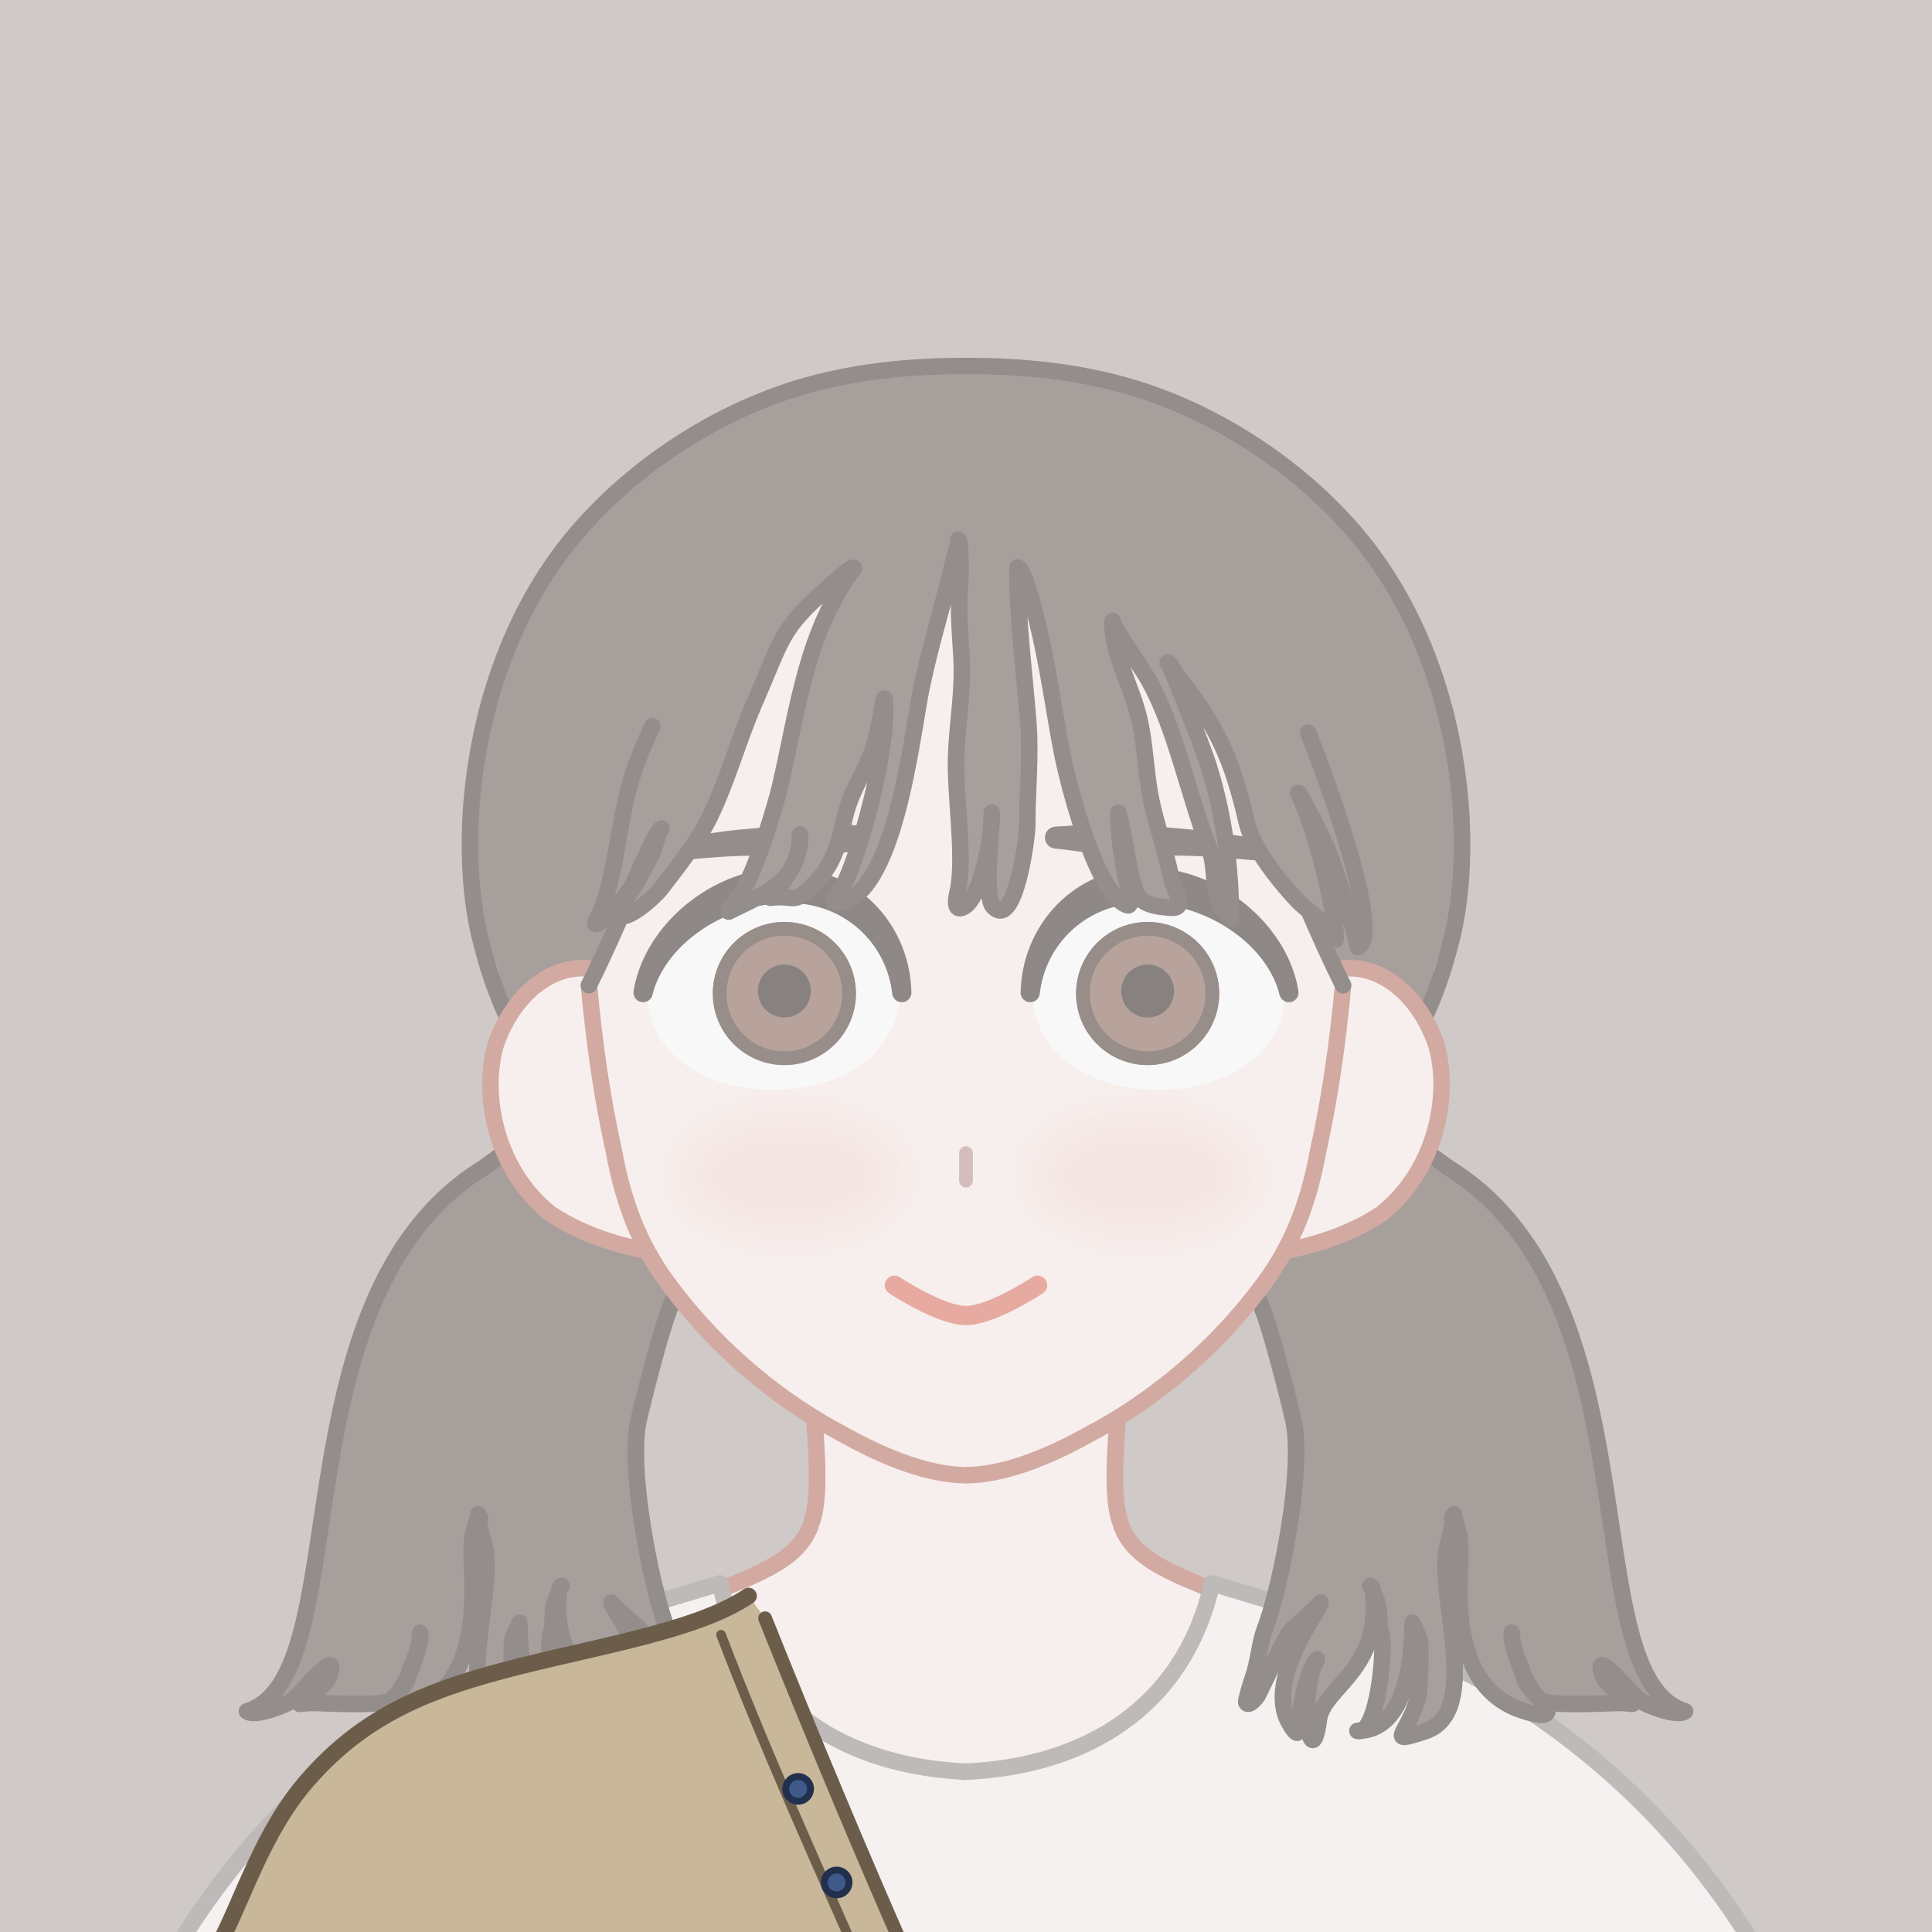
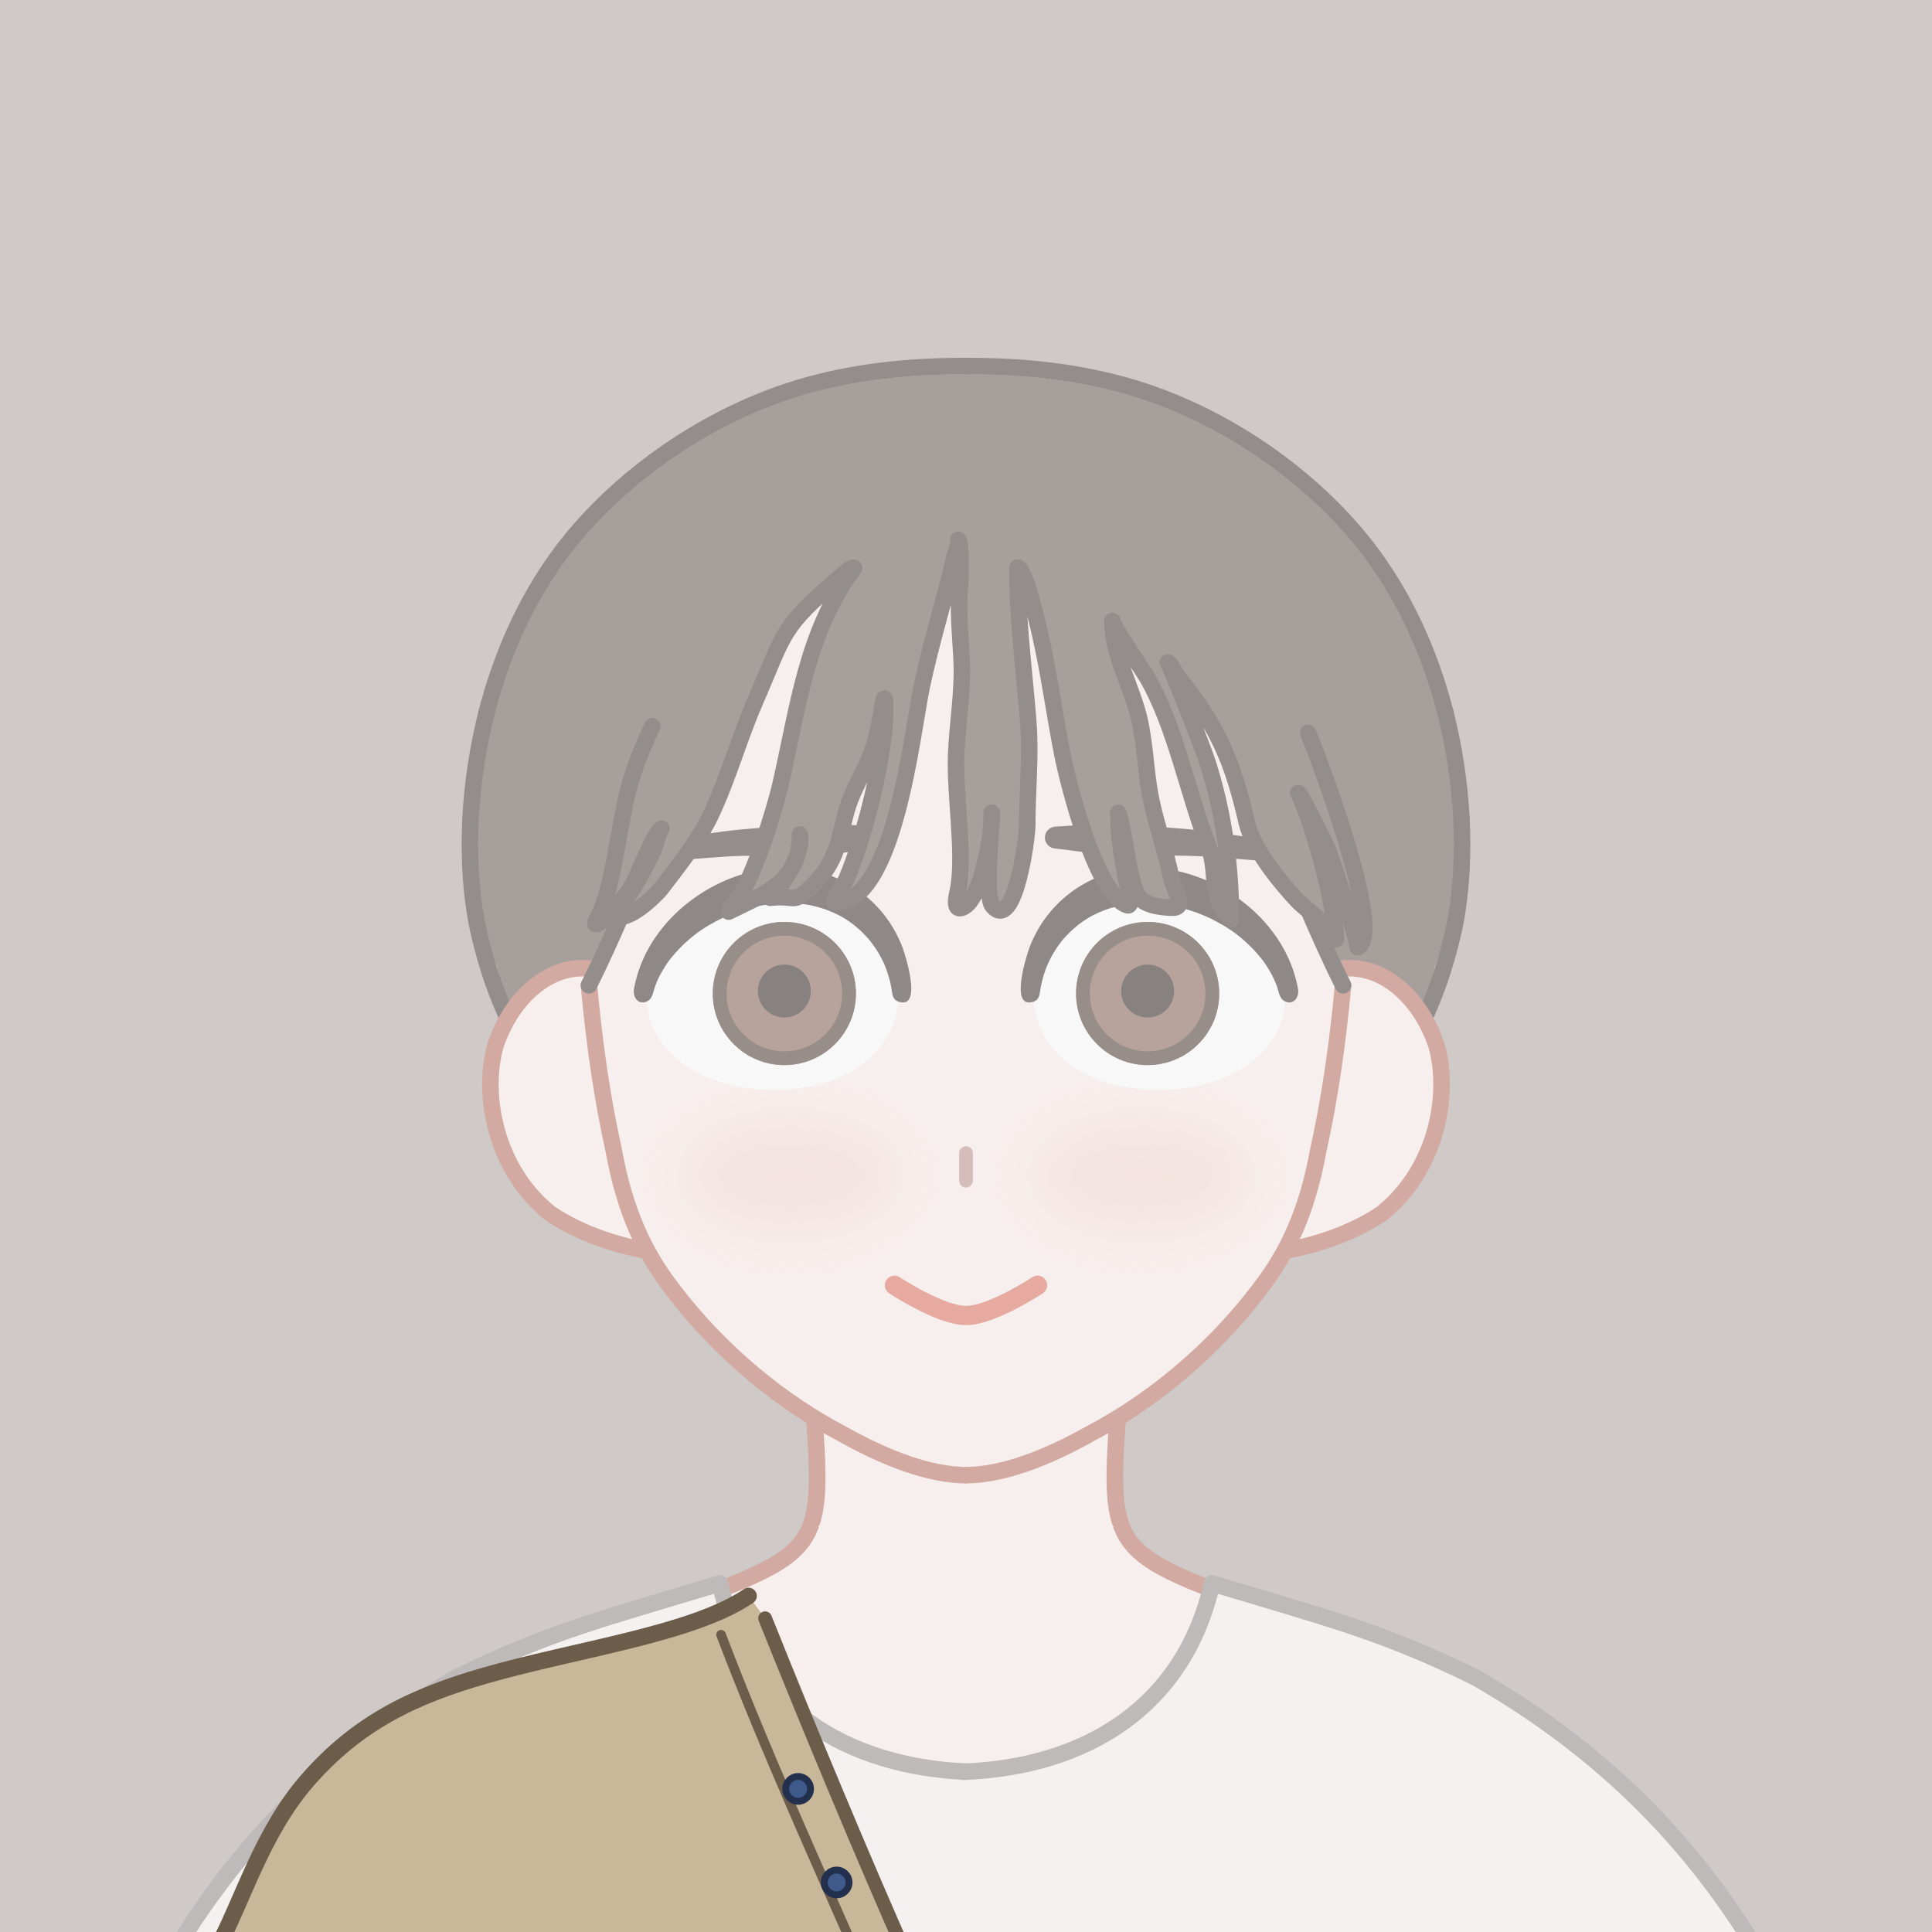
<svg xmlns="http://www.w3.org/2000/svg" width="702" height="702" viewBox="0 0 702 702">
  <g id="_ref">
    <g opacity="0.5">
      <defs>
        <clipPath id="makeup-blush-clip-path-32">
          <path d="M215.154 389.2 L359.154 389.2 L359.154 464.8 L215.154 464.8 Z" />
        </clipPath>
        <filter id="makeup-blush-filter-12" filterUnits="userSpaceOnUse" x="218.154" y="377" width="138" height="100" color-interpolation-filters="sRGB">
          <feGaussianBlur in="SourceGraphic" stdDeviation="9" color-interpolation-filters="linearRGB" />
        </filter>
        <clipPath id="cg-eye2">
-           <path d="M242 360 C242 338 262 326 288 326 C314 326 334 338 334 360 C334 382 314 396 288 396 C262 396 242 382 242 360 Z" fill="#ffffff" />
+           <path d="M242 360 C243.178 339.672 274.345 322.672 291.667 322.167 C315.335 321.476 333.5 338.667 333.5 360.667 C333.5 382.667 314 396 288 396 C262 396 240.727 381.963 242 360 Z" fill="#ffffff" />
        </clipPath>
      </defs>
      <rect width="702" height="702" fill="#ada19f" />
      <g data-layer="body">
        <g>
          <g>
            <path d="M295.671 489.536 C295.86 492.716 296.144 496.116 296.464 499.642 C297.826 514.657 301.926 539.769 294.878 553.441 C290.261 562.398 280.92 569.129 263.403 576.878 C201.389 604.31 121.546 617.454 90.97 686.317 C84.138 701.704 75.573 709.986 91.684 710.505 C172.929 713.121 257.936 710.936 339.784 711.863 C343.856 711.909 347.928 711.955 352 712 L352 490 C333.295 490 314.238 489.776 295.671 489.536 Z" fill="#fdeeea" />
            <path d="M82.239 710.936 C110.769 630.434 156.416 616.431 231.1 588.839 C305.46 561.366 299.091 568.122 294.374 492.286 C294.334 491.649 294.298 491.019 294.267 490.397" fill="none" stroke="#b46352" stroke-width="6" stroke-linecap="round" stroke-linejoin="round" />
            <path d="M214.397 621.514 C239.223 625.184 260.265 629.212 285.965 632.16 C304.952 634.337 315.621 632.997 329.595 648.055" fill="none" stroke="#b46352" stroke-width="5" stroke-linecap="round" opacity="0.35" />
          </g>
        </g>
        <g transform="translate(702 0) scale(-1 1)">
          <g>
            <path d="M295.671 489.536 C295.86 492.716 296.144 496.116 296.464 499.642 C297.826 514.657 301.926 539.769 294.878 553.441 C290.261 562.398 280.92 569.129 263.403 576.878 C201.389 604.31 121.546 617.454 90.97 686.317 C84.138 701.704 75.573 709.986 91.684 710.505 C172.929 713.121 257.936 710.936 339.784 711.863 C343.856 711.909 347.928 711.955 352 712 L352 490 C333.295 490 314.238 489.776 295.671 489.536 Z" fill="#fdeeea" />
            <path d="M82.239 710.936 C110.769 630.434 156.416 616.431 231.1 588.839 C305.46 561.366 299.091 568.122 294.374 492.286 C294.334 491.649 294.298 491.019 294.267 490.397" fill="none" stroke="#b46352" stroke-width="6" stroke-linecap="round" stroke-linejoin="round" />
            <path d="M214.397 621.514 C239.223 625.184 260.265 629.212 285.965 632.16 C304.952 634.337 315.621 632.997 329.595 648.055" fill="none" stroke="#b46352" stroke-width="5" stroke-linecap="round" opacity="0.35" />
          </g>
        </g>
      </g>
      <g data-layer="cloth">
        <g>
          <g />
          <g>
            <path d="M74.27 711.857 C75.096 711.857 79.455 711.785 79.27 710.857 C79.988 711.754 79.98 711.045 80.769 711.677 L352 712 L352 643.827 C352 643.827 331.27 644.738 331.27 640.857 C331.27 641.677 314.183 637.136 312.712 636.525 C293.686 628.622 281.108 615.775 268.622 596.894 C267.434 595.098 260.906 575.253 260.906 575.253 C260.906 575.253 250.529 579.563 238.02 583.014 C214.672 589.456 172.415 606.101 167.717 608.731 C138.02 625.357 104.398 654.614 83.864 679.173 C78.119 686.044 53.378 710.723 70.211 711.756 C71.508 711.835 72.891 711.857 74.27 711.857 Z" fill="#f9f2f1" />
            <path d="M63.073 709.523 C88.77 666.857 122.1 634.7 165.83 609.54 C199.77 592.857 218.52 588.357 261.6 575.333 C271.77 620.357 307.667 642.084 351.917 643.784" fill="none" stroke="#8b8382" stroke-width="6" stroke-linecap="round" stroke-linejoin="round" />
          </g>
        </g>
        <g transform="translate(702 0) scale(-1 1)">
          <g />
          <g>
            <path d="M74.27 711.857 C75.096 711.857 79.455 711.785 79.27 710.857 C79.988 711.754 79.98 711.045 80.769 711.677 L352 712 L352 643.827 C352 643.827 331.27 644.738 331.27 640.857 C331.27 641.677 314.183 637.136 312.712 636.525 C293.686 628.622 281.108 615.775 268.622 596.894 C267.434 595.098 260.906 575.253 260.906 575.253 C260.906 575.253 250.529 579.563 238.02 583.014 C214.672 589.456 172.415 606.101 167.717 608.731 C138.02 625.357 104.398 654.614 83.864 679.173 C78.119 686.044 53.378 710.723 70.211 711.756 C71.508 711.835 72.891 711.857 74.27 711.857 Z" fill="#f9f2f1" />
            <path d="M63.073 709.523 C88.77 666.857 122.1 634.7 165.83 609.54 C199.77 592.857 218.52 588.357 261.6 575.333 C271.77 620.357 307.667 642.084 351.917 643.784" fill="none" stroke="#8b8382" stroke-width="6" stroke-linecap="round" stroke-linejoin="round" />
          </g>
        </g>
      </g>
      <g data-layer="skinNeck">
        <g>
          <g>
            <path d="M296.464 499.642 C296.144 496.116 295.86 492.716 295.671 489.536 C314.238 489.776 333.295 490 352 490 L352 562.636 L351.354 562.564 L345.706 561.869 C333.876 560.36 321.926 558.6 310.081 557.018 C306.575 556.55 293.84 555.879 295.498 552.147 C301.677 538.233 297.784 514.195 296.464 499.642 Z" fill="#fdeeea" />
            <path d="M295.107 552.726 C298.619 541.358 296.351 524.081 294.374 492.286" fill="none" stroke="#b46352" stroke-width="6" stroke-linecap="round" stroke-linejoin="round" />
          </g>
        </g>
        <g transform="translate(702 0) scale(-1 1)">
          <g>
            <path d="M296.464 499.642 C296.144 496.116 295.86 492.716 295.671 489.536 C314.238 489.776 333.295 490 352 490 L352 562.636 L351.354 562.564 L345.706 561.869 C333.876 560.36 321.926 558.6 310.081 557.018 C306.575 556.55 293.84 555.879 295.498 552.147 C301.677 538.233 297.784 514.195 296.464 499.642 Z" fill="#fdeeea" />
            <path d="M295.107 552.726 C298.619 541.358 296.351 524.081 294.374 492.286" fill="none" stroke="#b46352" stroke-width="6" stroke-linecap="round" stroke-linejoin="round" />
          </g>
        </g>
      </g>
-       <g data-layer="hairMid">
-         <g>
-           <g>
-             <path d="M246.346 470.051 C252.058 457.884 251.33 448.199 243.07 434.669 C238.956 426.719 237.325 420.839 228.711 415.289 C206.623 401.069 195.92 409.499 175.625 424.389 C99.328 471.409 130.552 609.403 89.711 621.793 C92.696 624.063 103.403 619.583 105.822 618.153 C108.255 616.713 124.757 596.133 119.336 609.653 C118.582 611.533 113.631 615.683 111.427 617.133 C106.635 620.283 109.057 618.723 113.403 618.773 C118.927 618.823 139.489 620.153 142.388 617.583 C147.818 612.773 152.711 599.273 152.711 593.263 C152.711 600.773 149.385 603.763 148.149 609.773 C147.304 613.873 139.593 619.023 139.706 621.733 C139.843 625.043 149.803 621.283 151.883 620.363 C170.299 612.233 171.711 589.693 171.711 577.413 C171.711 572.163 170.979 563.063 171.67 558.353 C171.876 556.953 173.9 551.093 173.711 550.173 C173.96 550.589 174.197 551.005 174.421 551.422 L174.11 550.922 C173.439 551.258 175.192 558.829 175.579 559.922 C181.477 576.576 162.297 622.015 184.409 629.153 C199.261 633.947 190.038 630.137 186.546 615.971 C186.03 613.875 185.61 597.159 186.226 595.409 C186.446 594.785 188.796 589.666 188.777 589.589 C188.777 602.195 190.785 628.922 208.777 628.922 C201.455 630.753 198.534 598.933 200.068 593.773 C201.338 589.499 200.169 584.271 202.538 579.84 C203.243 578.52 203.238 576.081 204.11 576.256 C202.849 576.003 202.797 581.895 202.777 582.922 C202.285 607.842 221.252 613.552 222.777 624.922 C225.695 646.676 230.392 614.04 223.444 602.922 C227.157 607.873 228.466 615.721 229.444 621.589 C230.324 626.871 228.975 634.026 233.57 626.033 C242.692 610.164 221.67 584.015 222.11 582.256 C223.525 584.142 230.728 590.225 232.983 592.471 C235.024 594.505 242.514 611.398 245.016 616.038 C245.475 616.889 248.24 620.248 249.146 618.672 C249.502 618.052 247.263 611.007 246.804 609.719 C244.719 603.857 244.271 596.797 242.595 592.453 C236.61 576.947 227.965 533.366 232.163 515.515 C233.177 511.198 242.851 470.916 246.346 470.051 Z" fill="#5d4e48" stroke="#352a27" stroke-width="6" stroke-linecap="round" stroke-linejoin="round" />
-           </g>
-         </g>
-         <g transform="translate(702 0) scale(-1 1)">
-           <g>
-             <path d="M246.346 470.051 C252.058 457.884 251.33 448.199 243.07 434.669 C238.956 426.719 237.325 420.839 228.711 415.289 C206.623 401.069 195.92 409.499 175.625 424.389 C99.328 471.409 130.552 609.403 89.711 621.793 C92.696 624.063 103.403 619.583 105.822 618.153 C108.255 616.713 124.757 596.133 119.336 609.653 C118.582 611.533 113.631 615.683 111.427 617.133 C106.635 620.283 109.057 618.723 113.403 618.773 C118.927 618.823 139.489 620.153 142.388 617.583 C147.818 612.773 152.711 599.273 152.711 593.263 C152.711 600.773 149.385 603.763 148.149 609.773 C147.304 613.873 139.593 619.023 139.706 621.733 C139.843 625.043 149.803 621.283 151.883 620.363 C170.299 612.233 171.711 589.693 171.711 577.413 C171.711 572.163 170.979 563.063 171.67 558.353 C171.876 556.953 173.9 551.093 173.711 550.173 C173.96 550.589 174.197 551.005 174.421 551.422 L174.11 550.922 C173.439 551.258 175.192 558.829 175.579 559.922 C181.477 576.576 162.297 622.015 184.409 629.153 C199.261 633.947 190.038 630.137 186.546 615.971 C186.03 613.875 185.61 597.159 186.226 595.409 C186.446 594.785 188.796 589.666 188.777 589.589 C188.777 602.195 190.785 628.922 208.777 628.922 C201.455 630.753 198.534 598.933 200.068 593.773 C201.338 589.499 200.169 584.271 202.538 579.84 C203.243 578.52 203.238 576.081 204.11 576.256 C202.849 576.003 202.797 581.895 202.777 582.922 C202.285 607.842 221.252 613.552 222.777 624.922 C225.695 646.676 230.392 614.04 223.444 602.922 C227.157 607.873 228.466 615.721 229.444 621.589 C230.324 626.871 228.975 634.026 233.57 626.033 C242.692 610.164 221.67 584.015 222.11 582.256 C223.525 584.142 230.728 590.225 232.983 592.471 C235.024 594.505 242.514 611.398 245.016 616.038 C245.475 616.889 248.24 620.248 249.146 618.672 C249.502 618.052 247.263 611.007 246.804 609.719 C244.719 603.857 244.271 596.797 242.595 592.453 C236.61 576.947 227.965 533.366 232.163 515.515 C233.177 511.198 242.851 470.916 246.346 470.051 Z" fill="#5d4e48" stroke="#352a27" stroke-width="6" stroke-linecap="round" stroke-linejoin="round" />
-           </g>
-         </g>
-       </g>
      <g data-layer="hairBase">
        <g>
          <g>
            <path d="M352 381.448 L352 135.951 L351.016 135.951 C330.344 135.951 310.656 137.919 290.968 143.826 C255.53 154.654 224.03 178.279 205.327 203.873 C186.623 229.467 175.795 262.936 173.826 297.39 C172.842 317.077 174.811 336.765 180.717 351.531 C182.027 358.081 184.209 364.632 187.262 370.602 C187.365 370.682 201.168 393.038 203.562 396.448 C204.832 398.257 211.612 404.019 213.517 405.842 C223.248 415.153 227.833 417.061 239.562 423.948 C253.821 432.321 287.168 441.633 303.192 437.819 C328.028 431.907 350.54 430.17 351.074 398.222 C351.102 396.519 351.452 381.949 352 381.448 Z" fill="#5d4e48" />
          </g>
          <g>
            <path d="M351 133 C330 133 310 135 290 141 C254 152 222 176 203 202 C191 218.4 182.2 238 176.8 259" fill="none" stroke="#352a27" stroke-width="6" stroke-linecap="round" stroke-linejoin="round" />
          </g>
          <g>
            <path d="M176.8 259 C173.7 271.3 171.7 284.1 171 297 C170.247 312.067 171.196 327.134 174.275 340.064 C179.731 362.97 189.199 384.12 205.639 400.625 C218.159 413.194 231.61 422.103 248.042 428.491 C248.47 428.658 248.896 428.816 249.319 428.964 C252.635 430.122 260.334 430.818 262.896 432.282" fill="none" stroke="#352a27" stroke-width="6" stroke-linecap="round" stroke-linejoin="round" />
          </g>
        </g>
        <g transform="translate(702 0) scale(-1 1)">
          <g>
            <path d="M352 381.448 L352 135.951 L351.016 135.951 C330.344 135.951 310.656 137.919 290.968 143.826 C255.53 154.654 224.03 178.279 205.327 203.873 C186.623 229.467 175.795 262.936 173.826 297.39 C172.842 317.077 174.811 336.765 180.717 351.531 C182.027 358.081 184.209 364.632 187.262 370.602 C187.365 370.682 201.168 393.038 203.562 396.448 C204.832 398.257 211.612 404.019 213.517 405.842 C223.248 415.153 227.833 417.061 239.562 423.948 C253.821 432.321 287.168 441.633 303.192 437.819 C328.028 431.907 350.54 430.17 351.074 398.222 C351.102 396.519 351.452 381.949 352 381.448 Z" fill="#5d4e48" />
          </g>
          <g>
            <path d="M351 133 C330 133 310 135 290 141 C254 152 222 176 203 202 C191 218.4 182.2 238 176.8 259" fill="none" stroke="#352a27" stroke-width="6" stroke-linecap="round" stroke-linejoin="round" />
          </g>
          <g>
            <path d="M176.8 259 C173.7 271.3 171.7 284.1 171 297 C170.247 312.067 171.196 327.134 174.275 340.064 C179.731 362.97 189.199 384.12 205.639 400.625 C218.159 413.194 231.61 422.103 248.042 428.491 C248.47 428.658 248.896 428.816 249.319 428.964 C252.635 430.122 260.334 430.818 262.896 432.282" fill="none" stroke="#352a27" stroke-width="6" stroke-linecap="round" stroke-linejoin="round" />
          </g>
        </g>
      </g>
      <g data-layer="ear">
        <g>
          <g>
            <path d="M215 352 C200 350 186 362 180 380 C175 398 180 425 200 441 C212 449 226 453 238 455 L225 380 Z" fill="#fdeeea" />
            <path d="M215 352 C200 350 186 362 180 380 C175 398 180 425 200 441 C212 449 226 453 238 455" fill="none" stroke="#b46352" stroke-width="6" stroke-linecap="round" stroke-linejoin="round" />
          </g>
        </g>
        <g transform="translate(702 0) scale(-1 1)">
          <g>
            <path d="M215 352 C200 350 186 362 180 380 C175 398 180 425 200 441 C212 449 226 453 238 455 L225 380 Z" fill="#fdeeea" />
            <path d="M215 352 C200 350 186 362 180 380 C175 398 180 425 200 441 C212 449 226 453 238 455" fill="none" stroke="#b46352" stroke-width="6" stroke-linecap="round" stroke-linejoin="round" />
          </g>
        </g>
      </g>
      <g data-layer="face">
        <g>
          <g>
            <path d="M352 200 L351 200 C322 200 296 208 278 228 C262 246 250 272 240 298 C232 318 223 340 214 358 C216 380 219 400 223 418 C227 440 234 455 244 468 C262 492 285 510 306 521 C322 530 338 536 351 536 L352 536 Z" fill="#fdeeea" />
            <path d="M214 358 C216 380 219 400 223 418 C227 440 234 455 244 468 C262 492 285 510 306 521 C322 530 338 536 351 536" fill="none" stroke="#b46352" stroke-width="6" stroke-linecap="round" stroke-linejoin="round" />
          </g>
        </g>
        <g transform="translate(702 0) scale(-1 1)">
          <g>
            <path d="M352 200 L351 200 C322 200 296 208 278 228 C262 246 250 272 240 298 C232 318 223 340 214 358 C216 380 219 400 223 418 C227 440 234 455 244 468 C262 492 285 510 306 521 C322 530 338 536 351 536 L352 536 Z" fill="#fdeeea" />
            <path d="M214 358 C216 380 219 400 223 418 C227 440 234 455 244 468 C262 492 285 510 306 521 C322 530 338 536 351 536" fill="none" stroke="#b46352" stroke-width="6" stroke-linecap="round" stroke-linejoin="round" />
          </g>
        </g>
      </g>
      <g data-layer="makeup">
        <g>
          <g>
            <g clip-path="url(#makeup-blush-clip-path-32)">
              <g filter="url(#makeup-blush-filter-12)">
                <ellipse cx="287.154" cy="427" rx="40" ry="21" fill="#f3bfb8" opacity="0.5" />
              </g>
            </g>
          </g>
        </g>
        <g transform="translate(702 0) scale(-1 1)">
          <g>
            <g clip-path="url(#makeup-blush-clip-path-32)">
              <g filter="url(#makeup-blush-filter-12)">
                <ellipse cx="287.154" cy="427" rx="40" ry="21" fill="#f3bfb8" opacity="0.5" />
              </g>
            </g>
          </g>
        </g>
      </g>
      <g data-layer="mouth">
        <g>
          <path d="M351 419 L351 429" fill="none" stroke="#b98a88" stroke-width="5" stroke-linecap="round" />
        </g>
        <g>
          <path d="M325 467 C325 467 341.59 478 351 478 C360.41 478 377 467 377 467" fill="none" stroke="#dc6450" stroke-width="7" stroke-linecap="round" stroke-linejoin="round" />
        </g>
      </g>
      <g data-layer="eye">
        <g transform="translate(285 361) scale(1) translate(-292 -361)">
-           <path d="M242 360 C242 338 262 326 288 326 C314 326 334 338 334 360 C334 382 314 396 288 396 C262 396 242 382 242 360 Z" fill="#ffffff" />
+           <path d="M242 360 C243.178 339.672 274.345 322.672 291.667 322.167 C315.335 321.476 333.5 338.667 333.5 360.667 C333.5 382.667 314 396 288 396 C262 396 240.727 381.963 242 360 Z" fill="#ffffff" />
          <g clip-path="url(#cg-eye2)">
            <g transform="translate(292 361) scale(0.26)">
              <g transform="translate(-110 -110) scale(1)">
                <g>
                  <circle cx="110" cy="110" r="100" fill="#7e5647" />
                  <circle cx="110" cy="106.526" r="37" fill="#1e1410" />
                </g>
              </g>
            </g>
            <circle cx="292" cy="361" r="23.5" fill="none" stroke="#3e2a22" stroke-width="5" />
          </g>
          <g>
-             <polygon points="237.252,359.897 237.551,358.24 237.883,356.76 237.941,356.513 238.406,354.792 238.803,353.526 238.951,353.061 239.578,351.317 239.962,350.368 240.28,349.584 241.058,347.862 241.344,347.294 241.925,346.127 242.867,344.408 242.928,344.314 243.885,342.708 244.617,341.579 244.985,341.016 246.164,339.343 246.569,338.814 247.417,337.698 248.568,336.29 248.745,336.08 250.15,334.489 250.84,333.764 251.624,332.938 253.169,331.426 253.251,331.357 254.778,329.959 255.664,329.208 256.451,328.542 258.188,327.176 258.338,327.071 259.976,325.871 260.978,325.193 261.816,324.627 263.713,323.445 263.884,323.351 265.648,322.334 266.723,321.768 267.619,321.299 269.636,320.333 269.832,320.251 271.687,319.443 272.839,318.994 273.747,318.642 275.844,317.917 276.12,317.835 277.977,317.271 279.259,316.935 280.089,316.72 282.225,316.252 282.674,316.172 284.386,315.867 285.904,315.658 286.538,315.572 288.676,315.367 289.401,315.327 290.829,315.25 292.642,315.226 293.004,315.221 295.029,315.28 296.147,315.36 297.018,315.423 298.974,315.649 299.642,315.754 300.899,315.956 302.839,316.351 303.092,316.412 304.736,316.824 306.239,317.271 306.592,317.373 308.418,318.001 309.548,318.446 310.23,318.713 311.993,319.495 312.749,319.869 313.708,320.347 315.391,321.276 315.82,321.534 317.035,322.277 318.624,323.341 318.745,323.424 320.158,324.467 321.316,325.4 321.654,325.667 323.091,326.923 323.903,327.696 324.47,328.235 325.79,329.602 326.297,330.172 327.055,331.028 328.256,332.499 328.49,332.806 329.392,334.018 330.352,335.425 330.465,335.582 331.471,337.186 332.122,338.33 332.409,338.828 333.281,340.508 333.67,341.338 334.08,342.214 334.808,343.949 334.992,344.434 335.468,345.715 336.057,347.505 336.088,347.599 336.571,349.304 336.901,350.668 337.014,351.126 337.388,352.973 337.543,353.928 337.688,354.817 337.915,356.668 337.962,357.21 338.072,358.537 338.153,360.357 338.146,361.044 338.006,361.715 337.737,362.346 337.35,362.913 336.861,363.394 336.286,363.769 335.65,364.026 334.976,364.153 334.29,364.146 333.618,364.006 332.987,363.737 332.42,363.35 331.94,362.861 331.564,362.286 331.308,361.65 331.18,360.976 330.952,359.311 330.741,358.141 330.667,357.75 330.321,356.221 330.125,355.498 329.911,354.712 329.435,353.212 329.326,352.918 328.903,351.751 328.295,350.262 328.289,350.247 332.186,348.915 328.346,350.404 327.667,348.922 327.122,347.855 326.963,347.551 326.209,346.222 325.793,345.553 325.404,344.931 324.546,343.673 324.313,343.364 323.644,342.461 322.641,341.211 326.581,338.437 322.758,341.37 322.695,341.298 321.707,340.166 320.806,339.215 320.678,339.088 319.611,338.057 318.914,337.435 318.503,337.07 317.368,336.138 316.918,335.8 316.202,335.257 315.002,334.422 314.826,334.316 313.769,333.636 312.455,332.862 312.429,332.847 315.575,328.126 312.628,332.973 311.255,332.235 310.187,331.716 309.949,331.605 308.63,331.03 307.86,330.729 307.304,330.513 305.949,330.043 305.483,329.903 304.56,329.62 303.179,329.254 303.067,329.233 301.785,328.941 300.369,328.674 300.36,328.676 298.901,328.459 297.886,328.344 297.468,328.298 296.013,328.186 295.393,328.162 294.522,328.124 292.996,328.113 292.886,328.117 291.308,328.156 290.115,328.224 289.625,328.251 287.955,328.397 287.555,328.445 286.26,328.598 284.767,328.824 284.542,328.856 282.84,329.164 282.225,329.296 281.147,329.526 279.48,329.94 279.412,329.953 277.697,330.432 276.975,330.658 276,330.962 274.294,331.56 274.289,331.557 272.589,332.208 271.847,332.519 270.917,332.909 269.253,333.675 269.166,333.715 266.483,328.557 269.341,333.62 267.607,334.487 266.89,334.872 265.995,335.352 264.409,336.278 264.333,336.322 261.3,331.723 264.49,336.215 262.858,337.24 262.157,337.711 261.347,338.255 259.821,339.363 259.808,339.373 256.523,335.37 259.946,339.255 258.454,340.418 257.716,341.032 257.083,341.559 255.762,342.739 255.685,342.806 254.501,343.949 253.647,344.833 253.301,345.188 252.159,346.459 251.834,346.845 251.082,347.752 250.048,349.104 250.03,349.127 246.472,346.733 250.12,348.988 249.134,350.389 248.514,351.347 248.254,351.743 247.457,353.088 247.132,353.691 246.724,354.451 246.056,355.833 245.922,356.135 245.462,357.208 244.942,358.578 244.909,358.668 244.488,359.962 244.081,361.436 243.865,362.087 243.527,362.684 243.078,363.203 242.537,363.625 241.924,363.933 241.262,364.116 240.578,364.166 239.897,364.081 239.246,363.865 238.649,363.527 238.13,363.078 237.708,362.537 237.4,361.924 237.218,361.262 237.168,360.578" fill="#2b201d" />
+             <path d="M328.289 350.247 L328.346 350.404 C326.72 346.855 325.084 344.255 322.641 341.211 L322.758 341.37 C319.598 337.758 316.589 335.249 312.429 332.847 L312.628 332.973 C300.334 326.364 287.171 327.046 274.294 331.56 L274.289 331.557 C272.521 332.234 270.886 332.924 269.166 333.715 L269.341 333.62 C267.606 334.487 266.011 335.351 264.333 336.322 L264.49 336.215 C262.896 337.216 261.303 338.226 259.808 339.373 L259.946 339.255 C255.932 342.384 253.172 345.112 250.03 349.127 L250.12 348.988 C248.035 351.95 246.428 354.662 245.138 358.063 C244.417 359.962 244.212 362.663 242.378 363.705 C239.23 365.493 236.768 362.578 237.37 359.245 C241.705 335.218 264.857 317.36 288.406 315.393 C309.011 313.672 327.776 325.333 334.927 344.263 C336.104 347.378 342.185 366.695 333.618 364.006 C331.101 363.216 331.256 360.996 330.878 358.899 C330.309 355.745 329.477 353.208 328.289 350.247 Z" fill="#2b201d" />
          </g>
        </g>
        <g transform="translate(702 0) scale(-1 1)">
          <g transform="translate(285 361) scale(1) translate(-292 -361)">
-             <path d="M242 360 C242 338 262 326 288 326 C314 326 334 338 334 360 C334 382 314 396 288 396 C262 396 242 382 242 360 Z" fill="#ffffff" />
+             <path d="M242 360 C243.178 339.672 274.345 322.672 291.667 322.167 C315.335 321.476 333.5 338.667 333.5 360.667 C333.5 382.667 314 396 288 396 C262 396 240.727 381.963 242 360 Z" fill="#ffffff" />
            <g clip-path="url(#cg-eye2)">
              <g transform="translate(292 361) scale(0.26)">
                <g transform="translate(-110 -110) scale(1)">
                  <g>
                    <circle cx="110" cy="110" r="100" fill="#7e5647" />
                    <circle cx="110" cy="106.526" r="37" fill="#1e1410" />
                  </g>
                </g>
              </g>
              <circle cx="292" cy="361" r="23.5" fill="none" stroke="#3e2a22" stroke-width="5" />
            </g>
            <g>
-               <polygon points="237.252,359.897 237.551,358.24 237.883,356.76 237.941,356.513 238.406,354.792 238.803,353.526 238.951,353.061 239.578,351.317 239.962,350.368 240.28,349.584 241.058,347.862 241.344,347.294 241.925,346.127 242.867,344.408 242.928,344.314 243.885,342.708 244.617,341.579 244.985,341.016 246.164,339.343 246.569,338.814 247.417,337.698 248.568,336.29 248.745,336.08 250.15,334.489 250.84,333.764 251.624,332.938 253.169,331.426 253.251,331.357 254.778,329.959 255.664,329.208 256.451,328.542 258.188,327.176 258.338,327.071 259.976,325.871 260.978,325.193 261.816,324.627 263.713,323.445 263.884,323.351 265.648,322.334 266.723,321.768 267.619,321.299 269.636,320.333 269.832,320.251 271.687,319.443 272.839,318.994 273.747,318.642 275.844,317.917 276.12,317.835 277.977,317.271 279.259,316.935 280.089,316.72 282.225,316.252 282.674,316.172 284.386,315.867 285.904,315.658 286.538,315.572 288.676,315.367 289.401,315.327 290.829,315.25 292.642,315.226 293.004,315.221 295.029,315.28 296.147,315.36 297.018,315.423 298.974,315.649 299.642,315.754 300.899,315.956 302.839,316.351 303.092,316.412 304.736,316.824 306.239,317.271 306.592,317.373 308.418,318.001 309.548,318.446 310.23,318.713 311.993,319.495 312.749,319.869 313.708,320.347 315.391,321.276 315.82,321.534 317.035,322.277 318.624,323.341 318.745,323.424 320.158,324.467 321.316,325.4 321.654,325.667 323.091,326.923 323.903,327.696 324.47,328.235 325.79,329.602 326.297,330.172 327.055,331.028 328.256,332.499 328.49,332.806 329.392,334.018 330.352,335.425 330.465,335.582 331.471,337.186 332.122,338.33 332.409,338.828 333.281,340.508 333.67,341.338 334.08,342.214 334.808,343.949 334.992,344.434 335.468,345.715 336.057,347.505 336.088,347.599 336.571,349.304 336.901,350.668 337.014,351.126 337.388,352.973 337.543,353.928 337.688,354.817 337.915,356.668 337.962,357.21 338.072,358.537 338.153,360.357 338.146,361.044 338.006,361.715 337.737,362.346 337.35,362.913 336.861,363.394 336.286,363.769 335.65,364.026 334.976,364.153 334.29,364.146 333.618,364.006 332.987,363.737 332.42,363.35 331.94,362.861 331.564,362.286 331.308,361.65 331.18,360.976 330.952,359.311 330.741,358.141 330.667,357.75 330.321,356.221 330.125,355.498 329.911,354.712 329.435,353.212 329.326,352.918 328.903,351.751 328.295,350.262 328.289,350.247 332.186,348.915 328.346,350.404 327.667,348.922 327.122,347.855 326.963,347.551 326.209,346.222 325.793,345.553 325.404,344.931 324.546,343.673 324.313,343.364 323.644,342.461 322.641,341.211 326.581,338.437 322.758,341.37 322.695,341.298 321.707,340.166 320.806,339.215 320.678,339.088 319.611,338.057 318.914,337.435 318.503,337.07 317.368,336.138 316.918,335.8 316.202,335.257 315.002,334.422 314.826,334.316 313.769,333.636 312.455,332.862 312.429,332.847 315.575,328.126 312.628,332.973 311.255,332.235 310.187,331.716 309.949,331.605 308.63,331.03 307.86,330.729 307.304,330.513 305.949,330.043 305.483,329.903 304.56,329.62 303.179,329.254 303.067,329.233 301.785,328.941 300.369,328.674 300.36,328.676 298.901,328.459 297.886,328.344 297.468,328.298 296.013,328.186 295.393,328.162 294.522,328.124 292.996,328.113 292.886,328.117 291.308,328.156 290.115,328.224 289.625,328.251 287.955,328.397 287.555,328.445 286.26,328.598 284.767,328.824 284.542,328.856 282.84,329.164 282.225,329.296 281.147,329.526 279.48,329.94 279.412,329.953 277.697,330.432 276.975,330.658 276,330.962 274.294,331.56 274.289,331.557 272.589,332.208 271.847,332.519 270.917,332.909 269.253,333.675 269.166,333.715 266.483,328.557 269.341,333.62 267.607,334.487 266.89,334.872 265.995,335.352 264.409,336.278 264.333,336.322 261.3,331.723 264.49,336.215 262.858,337.24 262.157,337.711 261.347,338.255 259.821,339.363 259.808,339.373 256.523,335.37 259.946,339.255 258.454,340.418 257.716,341.032 257.083,341.559 255.762,342.739 255.685,342.806 254.501,343.949 253.647,344.833 253.301,345.188 252.159,346.459 251.834,346.845 251.082,347.752 250.048,349.104 250.03,349.127 246.472,346.733 250.12,348.988 249.134,350.389 248.514,351.347 248.254,351.743 247.457,353.088 247.132,353.691 246.724,354.451 246.056,355.833 245.922,356.135 245.462,357.208 244.942,358.578 244.909,358.668 244.488,359.962 244.081,361.436 243.865,362.087 243.527,362.684 243.078,363.203 242.537,363.625 241.924,363.933 241.262,364.116 240.578,364.166 239.897,364.081 239.246,363.865 238.649,363.527 238.13,363.078 237.708,362.537 237.4,361.924 237.218,361.262 237.168,360.578" fill="#2b201d" />
+               <path d="M328.289 350.247 L328.346 350.404 C326.72 346.855 325.084 344.255 322.641 341.211 L322.758 341.37 C319.598 337.758 316.589 335.249 312.429 332.847 L312.628 332.973 C300.334 326.364 287.171 327.046 274.294 331.56 L274.289 331.557 C272.521 332.234 270.886 332.924 269.166 333.715 L269.341 333.62 C267.606 334.487 266.011 335.351 264.333 336.322 L264.49 336.215 C262.896 337.216 261.303 338.226 259.808 339.373 L259.946 339.255 C255.932 342.384 253.172 345.112 250.03 349.127 L250.12 348.988 C248.035 351.95 246.428 354.662 245.138 358.063 C244.417 359.962 244.212 362.663 242.378 363.705 C239.23 365.493 236.768 362.578 237.37 359.245 C241.705 335.218 264.857 317.36 288.406 315.393 C309.011 313.672 327.776 325.333 334.927 344.263 C336.104 347.378 342.185 366.695 333.618 364.006 C331.101 363.216 331.256 360.996 330.878 358.899 C330.309 355.745 329.477 353.208 328.289 350.247 Z" fill="#2b201d" />
            </g>
          </g>
        </g>
      </g>
      <g data-layer="hairLine">
        <g>
          <g>
            <path d="M351 200 C322 200 296 208 278 228 C262 246 250 272 240 298 C232 318 223 340 214 358" fill="none" stroke="#352a27" stroke-width="6" stroke-linecap="round" stroke-linejoin="round" />
          </g>
        </g>
        <g transform="translate(702 0) scale(-1 1)">
          <g>
            <path d="M351 200 C322 200 296 208 278 228 C262 246 250 272 240 298 C232 318 223 340 214 358" fill="none" stroke="#352a27" stroke-width="6" stroke-linecap="round" stroke-linejoin="round" />
          </g>
        </g>
      </g>
      <g data-layer="brow">
        <g>
          <g transform="translate(-7 0)">
            <g>
              <g>
                <path d="M251.563 304.691 L255.184 304.191 L258.804 303.682 L262.422 303.165 L264.202 302.909 L266.052 302.647 L269.671 302.131 L269.885 302.102 L272.476 301.783 L273.478 301.681 L276.448 301.377 L277.18 301.313 L280.822 300.993 L282.158 300.878 L284.513 300.7 L288.158 300.433 L290.032 300.3 L291.841 300.188 L295.489 299.974 L299.137 299.777 L300.11 299.728 L302.817 299.614 L306.468 299.48 L307.714 299.451 L308.96 299.444 L310.208 299.458 L311.456 299.489 L312.704 299.536 L312.854 299.541 L313.976 299.599 L315.225 299.674 L316.474 299.757 L317.723 299.845 L318.973 299.935 L320.222 300.025 L321.471 300.113 L322.72 300.195 L323.969 300.27 L325.218 300.335 L326 300.389 L326.757 300.595 L327.459 300.945 L328.079 301.424 L328.594 302.016 L328.983 302.696 L329.232 303.44 L329.332 304.218 L329.277 305 L329.072 305.757 L328.722 306.459 L328.242 307.079 L327.651 307.594 L326.97 307.983 L326.227 308.232 L325.449 308.332 L324.206 308.469 L322.964 308.615 L321.721 308.77 L320.479 308.93 L319.237 309.092 L317.995 309.254 L316.753 309.414 L315.511 309.568 L314.268 309.715 L313.174 309.837 L313.048 309.852 L311.806 309.982 L310.563 310.096 L309.319 310.193 L308.075 310.27 L306.83 310.324 L303.178 310.433 L300.499 310.499 L299.554 310.524 L295.901 310.61 L292.247 310.679 L290.471 310.706 L288.629 310.744 L284.975 310.81 L282.661 310.845 L281.367 310.876 L277.713 310.959 L277.043 310.972 L274.124 311.073 L273.212 311.102 L270.782 311.231 L270.649 311.24 L267.003 311.504 L265.15 311.639 L263.368 311.774 L259.724 312.055 L256.08 312.344 L252.437 312.643 L251.653 312.652 L250.882 312.507 L250.154 312.215 L249.497 311.787 L248.937 311.239 L248.494 310.592 L248.186 309.871 L248.024 309.103 L248.015 308.319 L248.159 307.549 L248.451 306.821 L248.88 306.164 L249.428 305.603 L250.075 305.16 L250.796 304.852 Z" fill="#352a27" />
              </g>
            </g>
          </g>
        </g>
        <g transform="translate(702 0) scale(-1 1)">
          <g transform="translate(-7 0)">
            <g>
              <g>
                <path d="M251.563 304.691 L255.184 304.191 L258.804 303.682 L262.422 303.165 L264.202 302.909 L266.052 302.647 L269.671 302.131 L269.885 302.102 L272.476 301.783 L273.478 301.681 L276.448 301.377 L277.18 301.313 L280.822 300.993 L282.158 300.878 L284.513 300.7 L288.158 300.433 L290.032 300.3 L291.841 300.188 L295.489 299.974 L299.137 299.777 L300.11 299.728 L302.817 299.614 L306.468 299.48 L307.714 299.451 L308.96 299.444 L310.208 299.458 L311.456 299.489 L312.704 299.536 L312.854 299.541 L313.976 299.599 L315.225 299.674 L316.474 299.757 L317.723 299.845 L318.973 299.935 L320.222 300.025 L321.471 300.113 L322.72 300.195 L323.969 300.27 L325.218 300.335 L326 300.389 L326.757 300.595 L327.459 300.945 L328.079 301.424 L328.594 302.016 L328.983 302.696 L329.232 303.44 L329.332 304.218 L329.277 305 L329.072 305.757 L328.722 306.459 L328.242 307.079 L327.651 307.594 L326.97 307.983 L326.227 308.232 L325.449 308.332 L324.206 308.469 L322.964 308.615 L321.721 308.77 L320.479 308.93 L319.237 309.092 L317.995 309.254 L316.753 309.414 L315.511 309.568 L314.268 309.715 L313.174 309.837 L313.048 309.852 L311.806 309.982 L310.563 310.096 L309.319 310.193 L308.075 310.27 L306.83 310.324 L303.178 310.433 L300.499 310.499 L299.554 310.524 L295.901 310.61 L292.247 310.679 L290.471 310.706 L288.629 310.744 L284.975 310.81 L282.661 310.845 L281.367 310.876 L277.713 310.959 L277.043 310.972 L274.124 311.073 L273.212 311.102 L270.782 311.231 L270.649 311.24 L267.003 311.504 L265.15 311.639 L263.368 311.774 L259.724 312.055 L256.08 312.344 L252.437 312.643 L251.653 312.652 L250.882 312.507 L250.154 312.215 L249.497 311.787 L248.937 311.239 L248.494 310.592 L248.186 309.871 L248.024 309.103 L248.015 308.319 L248.159 307.549 L248.451 306.821 L248.88 306.164 L249.428 305.603 L250.075 305.16 L250.796 304.852 Z" fill="#352a27" />
              </g>
            </g>
          </g>
        </g>
      </g>
      <g data-layer="hairFront">
        <g>
          <path d="M305.733 186.817 C294.238 185.54 240.866 243.136 241.784 255.077 C240.674 255.077 237.645 262.575 237.04 263.852 C234.006 270.261 231.637 276.089 229.473 282.854 C224.722 297.701 223.528 321.784 216.907 333.952 C213.407 340.387 226.108 328.123 227.076 326.931 C230.866 322.261 234.236 315.291 237.026 309.901 C237.795 308.414 239.601 301.249 240.347 301.062 C238.166 301.789 231.236 319.065 229.51 322.228 C228.435 324.198 222.587 330.215 224.114 332.172 C227.041 335.923 238.104 325.612 240.196 322.868 C246.435 314.684 253.72 305.622 258.158 296.348 C264.504 283.087 268.361 268.689 274.232 255.207 C285.615 229.07 283.667 227.563 306.559 207.951 C307.048 207.532 310.213 204.734 310.855 205.376 C293.499 228.518 289.976 257.37 283.538 285.296 C281.488 294.185 273.607 319.587 268.207 326.141 C267.544 326.945 264.43 330.199 264.777 331.241 C277.93 324.664 290.644 320.536 290.644 303.218 C291.831 310.342 284.732 321.345 279.866 326.211 C289.86 324.962 287.816 329.767 297.21 319.63 C306.148 309.986 304.963 299.465 309.748 288.529 C313.292 280.43 316.178 276.925 318.446 267.693 C319.185 264.684 319.812 261.647 320.355 258.597 C320.424 258.212 321.049 253.73 321.241 253.739 C322.041 253.778 321.459 263.522 321.267 265.378 C319.582 281.592 313.948 304.242 307.629 319.276 C306.566 321.805 301.179 328.09 303.757 328.022 C325.032 327.462 331.26 267.224 334.852 249.846 C338.256 233.382 343.222 218.146 346.833 202.12 C347.04 201.199 348.955 196.711 348.126 196.158 C349.332 196.882 349.042 210.643 348.838 212.748 C347.986 221.541 348.873 229.957 349.364 238.732 C350.059 251.146 347.934 261.835 347.429 273.987 C346.822 288.613 350.548 309.592 348.214 322.887 C348.019 323.996 346.115 330.372 348.956 329.987 C356.523 328.961 360.983 301.091 360.341 295.314 C360.341 301.626 357.532 325.715 360.781 329.339 C368.735 338.212 373.266 304.663 373.26 299.881 C373.244 287.329 374.612 274.748 373.625 262.205 C372.119 243.085 369.682 225.736 369.682 206.217 C372.447 206.217 377.315 227.653 378.113 231.217 C381.227 245.136 383.138 259.223 385.834 273.211 C388.027 284.591 398.193 324.903 409.55 328.915 C412.213 329.855 409.257 319.897 409.014 318.59 C407.58 310.88 406.327 303.174 406.327 295.314 C408.779 302.672 410.148 320.777 413.814 325.876 C416.14 329.11 421.92 329.642 425.582 329.831 C431.62 330.142 426.496 323.463 425.524 318.748 C423.574 309.293 420.279 300.128 418.333 290.862 C416.338 281.36 416.222 271.498 414.15 262.002 C411.517 249.936 404.171 238.046 404.171 225.617 C405.173 229.13 414.446 242.077 416.925 246.355 C427.031 263.799 431.618 288.458 439.142 307.65 C442.904 317.245 438.783 325.616 447.282 334.115 C447.282 314.589 444.715 295.595 438.753 276.97 C437.283 272.379 425.183 241.242 424.29 240.706 C424.807 240.319 427.309 244.95 427.741 245.494 C442.366 263.88 447.776 276.073 452.977 298.72 C455.206 308.428 464.679 320.01 471.403 327.241 C474.338 330.396 485.364 338.029 485.364 341.3 C485.364 329.474 477.065 298.835 471.712 288.129 C472.243 287.864 474.524 292.787 474.638 293.005 C477.16 297.83 479.675 302.689 481.992 307.615 C484.148 312.198 493.676 342.547 493.268 344.174 C503.573 339.594 488.121 298.181 484.828 290.231 C478.386 274.676 474.483 257.911 467.253 242.781 C465.382 238.865 451.556 218.197 449.438 218.432 C447.864 219.831 447.717 219.032 447.38 217.507 C446.158 211.982 429.112 200.262 424.29 195.439 L425.008 195.439" fill="#5d4e48" />
          <path d="M237.04 263.852 C234.006 270.261 231.637 276.089 229.473 282.854 C224.722 297.701 223.528 321.784 216.907 333.952 C213.407 340.387 226.108 328.123 227.076 326.931 C230.866 322.261 234.236 315.291 237.026 309.901 C237.795 308.414 239.601 301.249 240.347 301.062 C238.166 301.789 231.236 319.065 229.51 322.228 C228.435 324.198 222.587 330.215 224.114 332.172 C227.041 335.923 238.104 325.612 240.196 322.868 C246.435 314.684 253.72 305.622 258.158 296.348 C264.504 283.087 268.361 268.689 274.232 255.207 C285.615 229.07 283.167 228.563 306.059 208.951 C306.548 208.532 309.713 205.734 310.355 206.376 C292.999 229.518 289.976 257.37 283.538 285.296 C281.488 294.185 273.607 319.587 268.207 326.141 C267.544 326.945 264.43 330.199 264.777 331.241 C277.93 324.664 290.644 320.536 290.644 303.218 C291.831 310.342 284.732 321.345 279.866 326.211 C289.86 324.962 287.816 329.767 297.21 319.63 C306.148 309.986 304.963 299.465 309.748 288.529 C313.292 280.43 316.178 276.925 318.446 267.693 C319.185 264.684 319.812 261.647 320.355 258.597 C320.424 258.212 321.049 253.73 321.241 253.739 C322.041 253.778 321.459 263.522 321.267 265.378 C319.582 281.592 313.948 304.242 307.629 319.276 C306.566 321.805 301.179 328.09 303.757 328.022 C325.032 327.462 331.26 267.224 334.852 249.846 C338.256 233.382 343.222 218.146 346.833 202.12 C347.04 201.199 348.955 196.711 348.126 196.158 C349.332 196.882 349.042 210.643 348.838 212.748 C347.986 221.541 348.873 229.957 349.364 238.732 C350.059 251.146 347.934 261.835 347.429 273.987 C346.822 288.613 350.548 309.592 348.214 322.887 C348.019 323.996 346.115 330.372 348.956 329.987 C356.523 328.961 360.983 301.091 360.341 295.314 C360.341 301.626 357.532 325.715 360.781 329.339 C368.735 338.212 373.266 304.663 373.26 299.881 C373.244 287.329 374.612 274.748 373.625 262.205 C372.119 243.085 369.682 225.736 369.682 206.217 C372.447 206.217 377.315 227.653 378.113 231.217 C381.227 245.136 383.138 259.223 385.834 273.211 C388.027 284.591 398.193 324.903 409.55 328.915 C412.213 329.855 409.257 319.897 409.014 318.59 C407.58 310.88 406.327 303.174 406.327 295.314 C408.779 302.672 410.148 320.777 413.814 325.876 C416.14 329.11 421.92 329.642 425.582 329.831 C431.62 330.142 426.496 323.463 425.524 318.748 C423.574 309.293 420.279 300.128 418.333 290.862 C416.338 281.36 416.222 271.498 414.15 262.002 C411.517 249.936 404.171 238.046 404.171 225.617 C405.173 229.13 414.446 242.077 416.925 246.355 C427.031 263.799 431.618 288.458 439.142 307.65 C442.904 317.245 438.783 325.616 447.282 334.115 C447.282 314.589 444.715 295.595 438.753 276.97 C437.283 272.379 425.183 241.242 424.29 240.706 C424.807 240.319 427.309 244.95 427.741 245.494 C442.366 263.88 447.776 276.073 452.977 298.72 C455.206 308.428 464.679 320.01 471.403 327.241 C474.338 330.396 485.364 338.029 485.364 341.3 C485.364 329.474 477.065 298.835 471.712 288.129 C472.243 287.864 474.524 292.787 474.638 293.005 C477.16 297.83 479.675 302.689 481.992 307.615 C484.148 312.198 493.676 342.547 493.268 344.174 C503.573 339.594 478.621 274.181 475.328 266.231" fill="none" stroke="#352a27" stroke-width="6" stroke-linecap="round" stroke-linejoin="round" />
        </g>
      </g>
    </g>
  </g>
  <g id="half">
    <path d="M272 579.9 C251.5 593.8 209.2 599.3 176 608.9 C149.9 616.4 129.9 626.1 111.8 646.8 C95 666 88.2 690.8 78.4 708.8 L72 712 L330 712 C314 676 294 628 278 588 Z" fill="#c9b79a" />
    <path d="M272 579.9 C251.5 593.8 209.2 599.3 176 608.9 C149.9 616.4 129.9 626.1 111.8 646.8 C95 666 88.2 690.8 78.4 708.8" fill="none" stroke="#6b5d4a" stroke-width="6" stroke-linecap="round" stroke-linejoin="round" />
    <path d="M278 588 C294 628 314 676 330 712" fill="none" stroke="#6b5d4a" stroke-width="5" stroke-linecap="round" stroke-linejoin="round" />
    <path d="M262 594 C278 636 298 680 312 712" fill="none" stroke="#6b5d4a" stroke-width="3.5" stroke-linecap="round" stroke-linejoin="round" />
    <circle cx="290" cy="650" r="4.5" fill="#3f5a8a" stroke="#22304d" stroke-width="2.5" />
    <circle cx="304" cy="684" r="4.5" fill="#3f5a8a" stroke="#22304d" stroke-width="2.5" />
  </g>
</svg>
